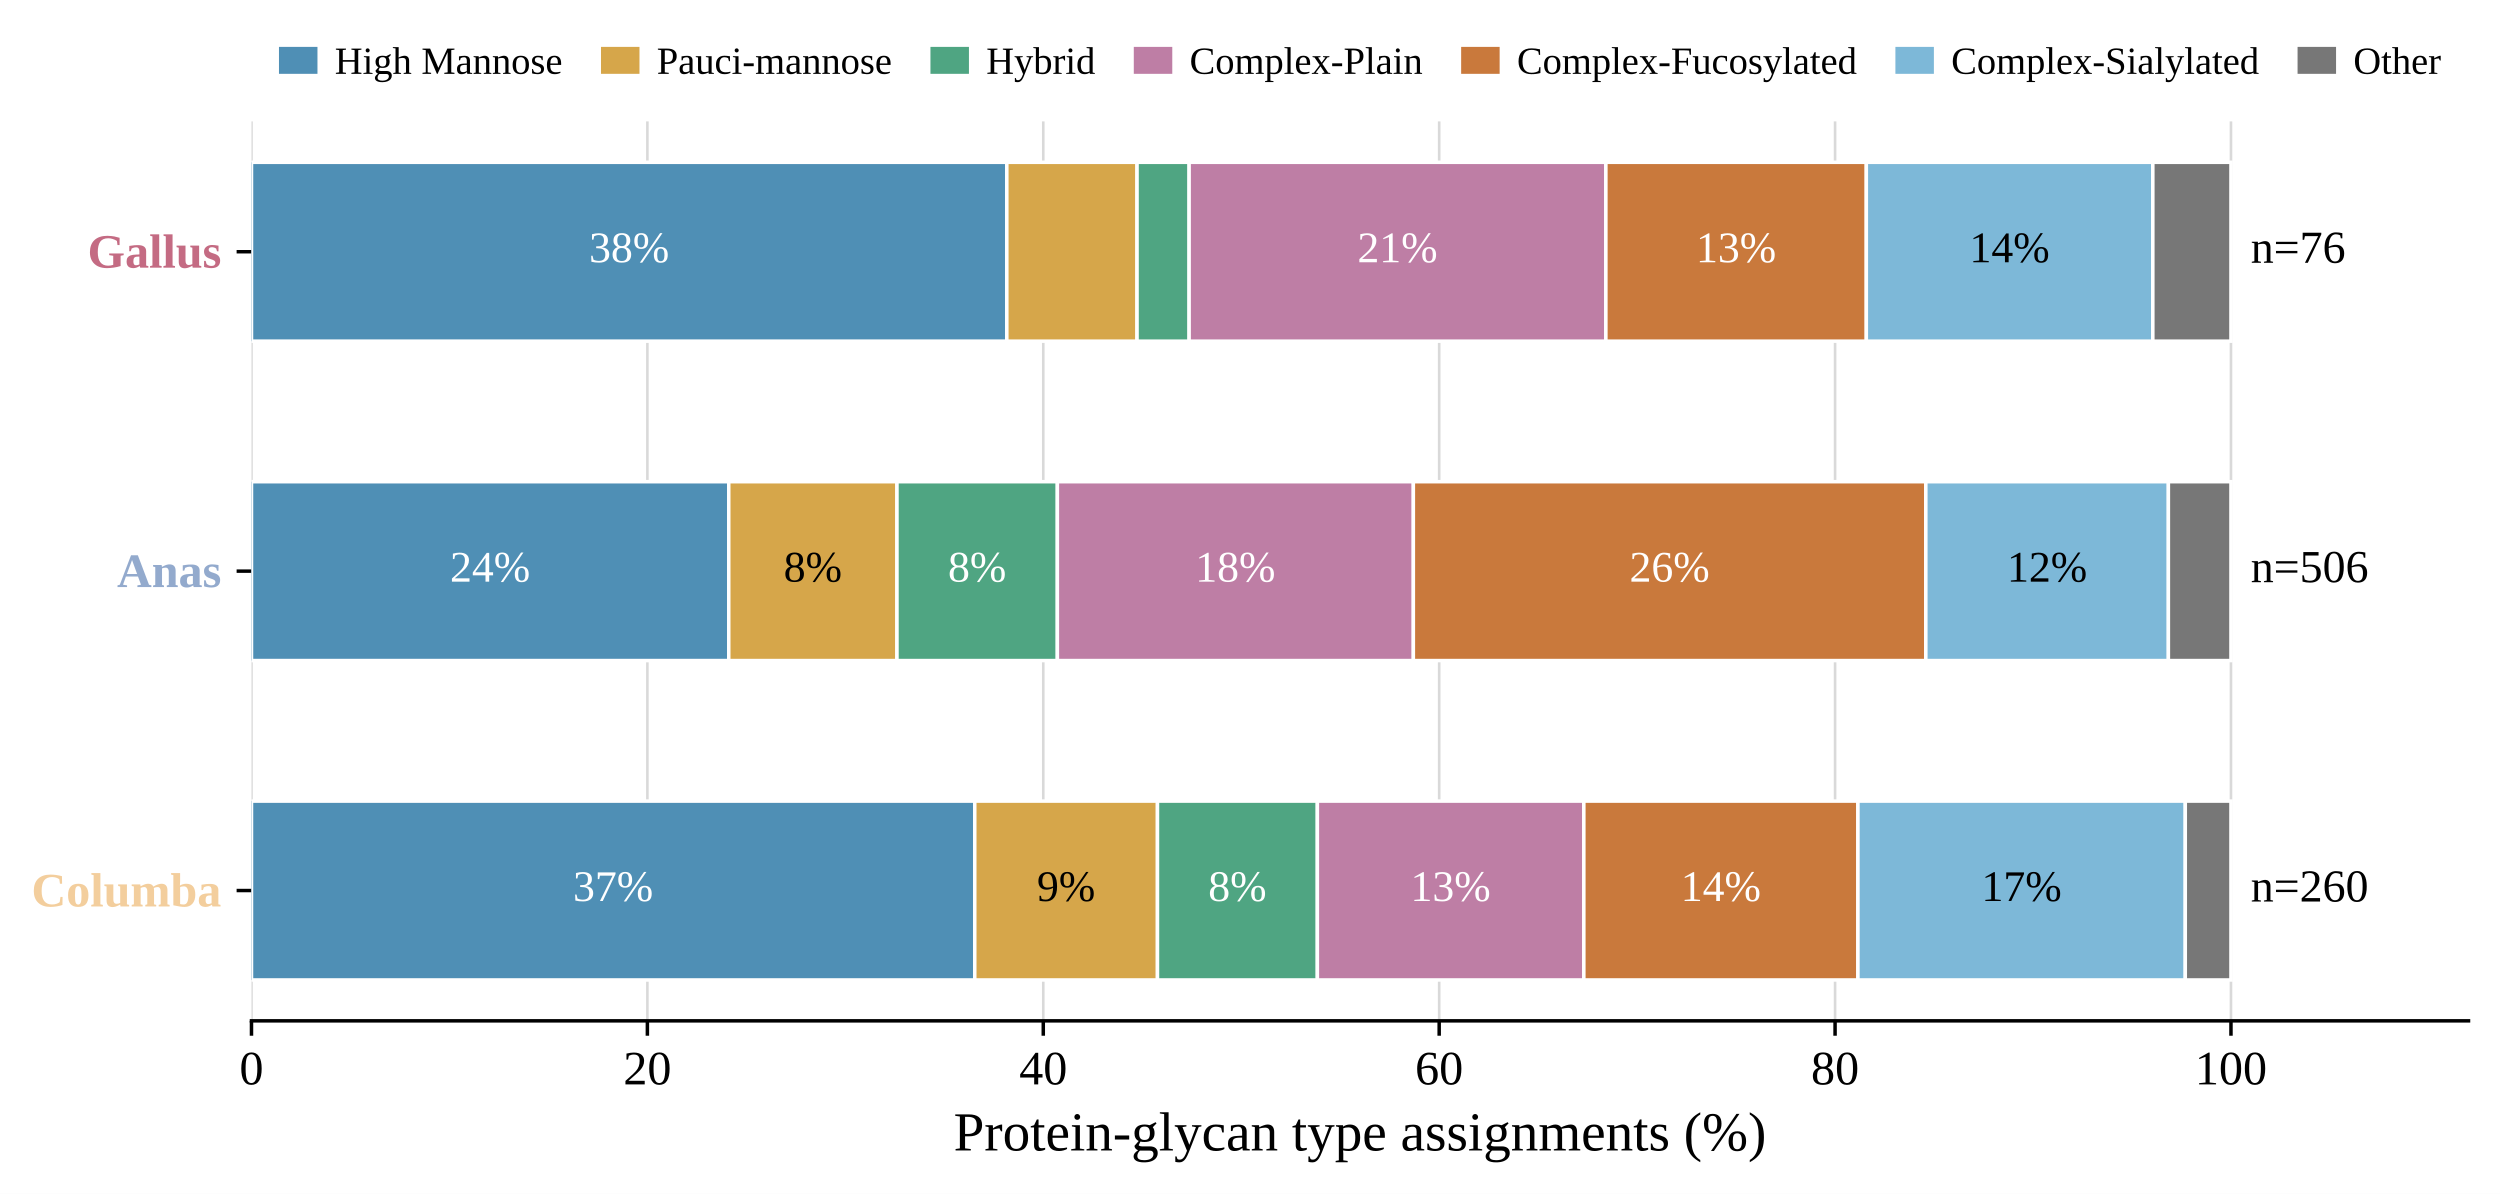
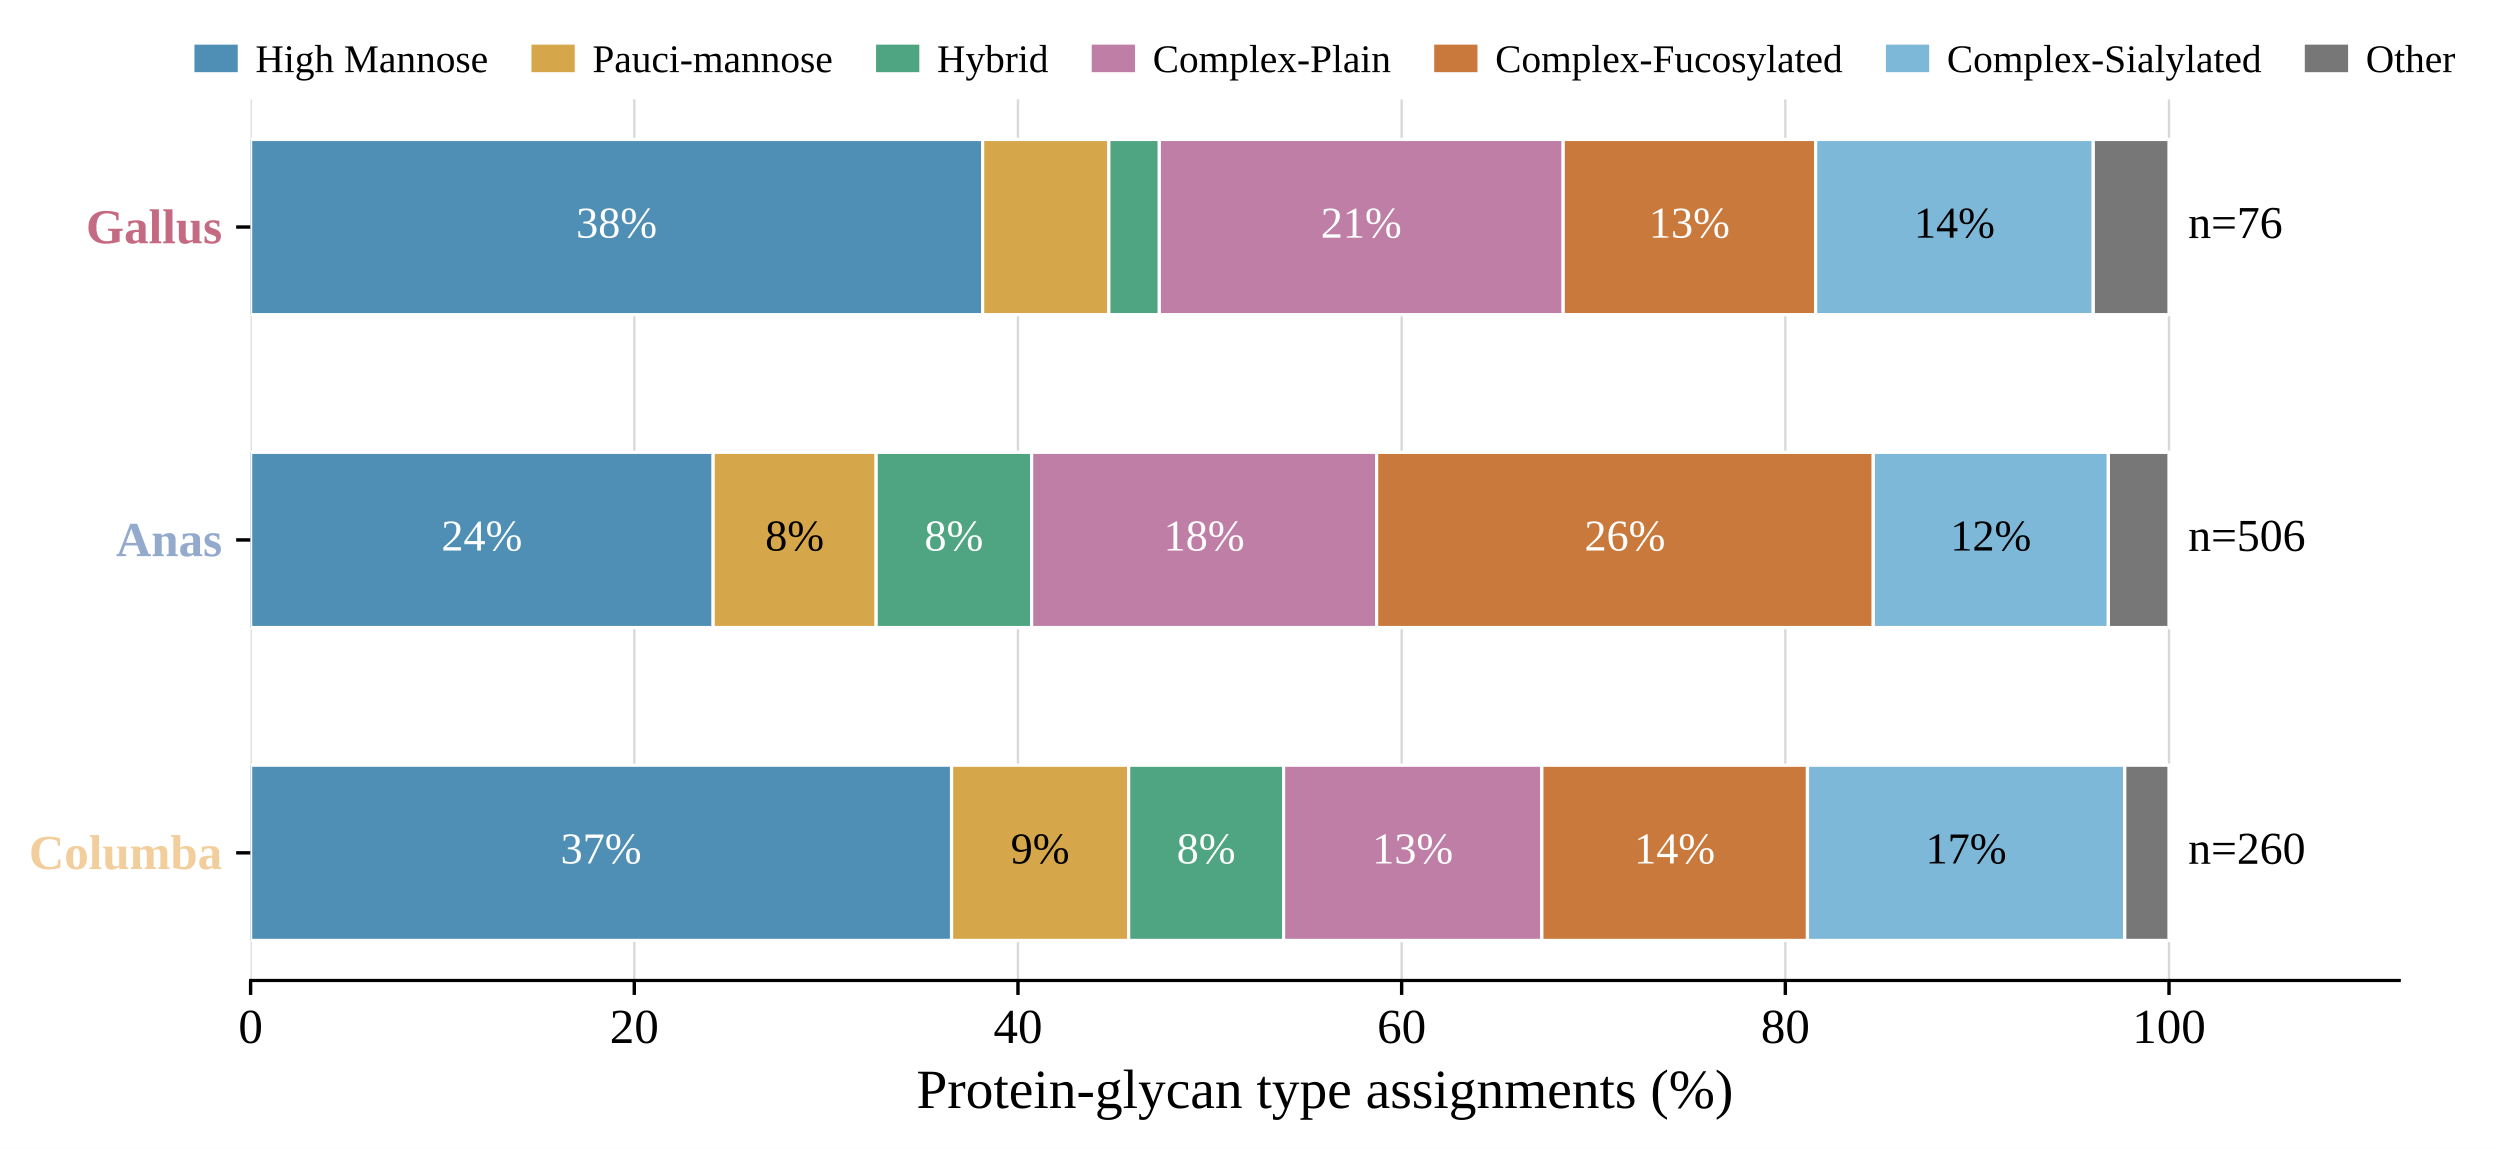
- <svg xmlns="http://www.w3.org/2000/svg" xmlns:xlink="http://www.w3.org/1999/xlink" width="571.577pt" height="272.954pt" viewBox="0 0 571.577 272.954" version="1.1">
+ <svg xmlns="http://www.w3.org/2000/svg" xmlns:xlink="http://www.w3.org/1999/xlink" width="622.786pt" height="286.193pt" viewBox="0 0 622.786 286.193" version="1.1">
  <defs>
    <style type="text/css">*{stroke-linejoin: round; stroke-linecap: butt}</style>
  </defs>
  <g id="figure_1">
    <g id="patch_1">
-       <path d="M 0 272.954  L 571.577 272.954  L 571.577 0  L 0 0  z " style="fill: #ffffff" />
+       <path d="M 0 286.193  L 622.786 286.193  L 622.786 0  L 0 0  z " style="fill: #ffffff" />
    </g>
    <g id="axes_1">
      <g id="patch_2">
-         <path d="M 57.497 233.395  L 564.377 233.395  L 564.377 27.763  L 57.497 27.763  z " style="fill: #ffffff" />
+         <path d="M 62.431 244.251  L 597.679 244.251  L 597.679 24.759  L 62.431 24.759  z " style="fill: #ffffff" />
      </g>
      <g id="matplotlib.axis_1">
        <g id="xtick_1">
          <g id="line2d_1">
-             <path d="M 57.497 233.395  L 57.497 27.763  " clip-path="url(#p4e017c2dfd)" style="fill: none; stroke: #d9d9d9; stroke-width: 0.6; stroke-linecap: square" />
+             <path d="M 62.431 244.251  L 62.431 24.759  " clip-path="url(#pe510001582)" style="fill: none; stroke: #d9d9d9; stroke-width: 0.6; stroke-linecap: square" />
          </g>
          <g id="line2d_2">
            <defs>
-               <path id="mccb98ee8da" d="M 0 0  L 0 3.4  " style="stroke: #000000; stroke-width: 0.8" />
+               <path id="m91bb17d093" d="M 0 0  L 0 3.6  " style="stroke: #000000; stroke-width: 0.85" />
            </defs>
            <g>
-               <use xlink:href="#mccb98ee8da" x="57.497" y="233.395" style="stroke: #000000; stroke-width: 0.8" />
+               <use xlink:href="#m91bb17d093" x="62.431" y="244.251" style="stroke: #000000; stroke-width: 0.85" />
            </g>
          </g>
          <g id="text_1">
-             <text style="font-size: 11px; font-family: 'Times New Roman'; text-anchor: middle" x="57.497" y="247.933" transform="rotate(-0 57.49672 247.9333)">0</text>
+             <text style="font-size: 12.2px; font-family: 'Times New Roman'; text-anchor: middle" x="62.431" y="259.823" transform="rotate(-0 62.43091 259.8227)">0</text>
          </g>
        </g>
        <g id="xtick_2">
          <g id="line2d_3">
-             <path d="M 148.011 233.395  L 148.011 27.763  " clip-path="url(#p4e017c2dfd)" style="fill: none; stroke: #d9d9d9; stroke-width: 0.6; stroke-linecap: square" />
+             <path d="M 158.011 244.251  L 158.011 24.759  " clip-path="url(#pe510001582)" style="fill: none; stroke: #d9d9d9; stroke-width: 0.6; stroke-linecap: square" />
          </g>
          <g id="line2d_4">
            <g>
-               <use xlink:href="#mccb98ee8da" x="148.011" y="233.395" style="stroke: #000000; stroke-width: 0.8" />
+               <use xlink:href="#m91bb17d093" x="158.011" y="244.251" style="stroke: #000000; stroke-width: 0.85" />
            </g>
          </g>
          <g id="text_2">
-             <text style="font-size: 11px; font-family: 'Times New Roman'; text-anchor: middle" x="148.011" y="247.933" transform="rotate(-0 148.011 247.9333)">20</text>
+             <text style="font-size: 12.2px; font-family: 'Times New Roman'; text-anchor: middle" x="158.011" y="259.823" transform="rotate(-0 158.0109 259.8227)">20</text>
          </g>
        </g>
        <g id="xtick_3">
          <g id="line2d_5">
-             <path d="M 238.525 233.395  L 238.525 27.763  " clip-path="url(#p4e017c2dfd)" style="fill: none; stroke: #d9d9d9; stroke-width: 0.6; stroke-linecap: square" />
+             <path d="M 253.591 244.251  L 253.591 24.759  " clip-path="url(#pe510001582)" style="fill: none; stroke: #d9d9d9; stroke-width: 0.6; stroke-linecap: square" />
          </g>
          <g id="line2d_6">
            <g>
-               <use xlink:href="#mccb98ee8da" x="238.525" y="233.395" style="stroke: #000000; stroke-width: 0.8" />
+               <use xlink:href="#m91bb17d093" x="253.591" y="244.251" style="stroke: #000000; stroke-width: 0.85" />
            </g>
          </g>
          <g id="text_3">
-             <text style="font-size: 11px; font-family: 'Times New Roman'; text-anchor: middle" x="238.525" y="247.933" transform="rotate(-0 238.5253 247.9333)">40</text>
+             <text style="font-size: 12.2px; font-family: 'Times New Roman'; text-anchor: middle" x="253.591" y="259.823" transform="rotate(-0 253.5909 259.8227)">40</text>
          </g>
        </g>
        <g id="xtick_4">
          <g id="line2d_7">
-             <path d="M 329.04 233.395  L 329.04 27.763  " clip-path="url(#p4e017c2dfd)" style="fill: none; stroke: #d9d9d9; stroke-width: 0.6; stroke-linecap: square" />
+             <path d="M 349.171 244.251  L 349.171 24.759  " clip-path="url(#pe510001582)" style="fill: none; stroke: #d9d9d9; stroke-width: 0.6; stroke-linecap: square" />
          </g>
          <g id="line2d_8">
            <g>
-               <use xlink:href="#mccb98ee8da" x="329.04" y="233.395" style="stroke: #000000; stroke-width: 0.8" />
+               <use xlink:href="#m91bb17d093" x="349.171" y="244.251" style="stroke: #000000; stroke-width: 0.85" />
            </g>
          </g>
          <g id="text_4">
-             <text style="font-size: 11px; font-family: 'Times New Roman'; text-anchor: middle" x="329.04" y="247.933" transform="rotate(-0 329.0396 247.9333)">60</text>
+             <text style="font-size: 12.2px; font-family: 'Times New Roman'; text-anchor: middle" x="349.171" y="259.823" transform="rotate(-0 349.1709 259.8227)">60</text>
          </g>
        </g>
        <g id="xtick_5">
          <g id="line2d_9">
-             <path d="M 419.554 233.395  L 419.554 27.763  " clip-path="url(#p4e017c2dfd)" style="fill: none; stroke: #d9d9d9; stroke-width: 0.6; stroke-linecap: square" />
+             <path d="M 444.751 244.251  L 444.751 24.759  " clip-path="url(#pe510001582)" style="fill: none; stroke: #d9d9d9; stroke-width: 0.6; stroke-linecap: square" />
          </g>
          <g id="line2d_10">
            <g>
-               <use xlink:href="#mccb98ee8da" x="419.554" y="233.395" style="stroke: #000000; stroke-width: 0.8" />
+               <use xlink:href="#m91bb17d093" x="444.751" y="244.251" style="stroke: #000000; stroke-width: 0.85" />
            </g>
          </g>
          <g id="text_5">
-             <text style="font-size: 11px; font-family: 'Times New Roman'; text-anchor: middle" x="419.554" y="247.933" transform="rotate(-0 419.5539 247.9333)">80</text>
+             <text style="font-size: 12.2px; font-family: 'Times New Roman'; text-anchor: middle" x="444.751" y="259.823" transform="rotate(-0 444.7509 259.8227)">80</text>
          </g>
        </g>
        <g id="xtick_6">
          <g id="line2d_11">
-             <path d="M 510.068 233.395  L 510.068 27.763  " clip-path="url(#p4e017c2dfd)" style="fill: none; stroke: #d9d9d9; stroke-width: 0.6; stroke-linecap: square" />
+             <path d="M 540.331 244.251  L 540.331 24.759  " clip-path="url(#pe510001582)" style="fill: none; stroke: #d9d9d9; stroke-width: 0.6; stroke-linecap: square" />
          </g>
          <g id="line2d_12">
            <g>
-               <use xlink:href="#mccb98ee8da" x="510.068" y="233.395" style="stroke: #000000; stroke-width: 0.8" />
+               <use xlink:href="#m91bb17d093" x="540.331" y="244.251" style="stroke: #000000; stroke-width: 0.85" />
            </g>
          </g>
          <g id="text_6">
-             <text style="font-size: 11px; font-family: 'Times New Roman'; text-anchor: middle" x="510.068" y="247.933" transform="rotate(-0 510.0681 247.9333)">100</text>
+             <text style="font-size: 12.2px; font-family: 'Times New Roman'; text-anchor: middle" x="540.331" y="259.823" transform="rotate(-0 540.3309 259.8227)">100</text>
          </g>
        </g>
        <g id="text_7">
-           <text style="font-size: 12.6px; font-family: 'Times New Roman'; text-anchor: middle" x="310.937" y="263.035" transform="rotate(-0 310.9367 263.0354)">Protein-glycan type assignments (%)</text>
+           <text style="font-size: 13.8px; font-family: 'Times New Roman'; text-anchor: middle" x="330.055" y="276.015" transform="rotate(-0 330.0549 276.0148)">Protein-glycan type assignments (%)</text>
        </g>
      </g>
      <g id="matplotlib.axis_2">
        <g id="ytick_1">
          <g id="line2d_13">
            <defs>
-               <path id="m7f8b32338f" d="M 0 0  L -3.4 0  " style="stroke: #000000; stroke-width: 0.8" />
+               <path id="m5983a911a3" d="M 0 0  L -3.6 0  " style="stroke: #000000; stroke-width: 0.85" />
            </defs>
            <g>
-               <use xlink:href="#m7f8b32338f" x="57.497" y="57.556" style="stroke: #000000; stroke-width: 0.8" />
+               <use xlink:href="#m5983a911a3" x="62.431" y="56.561" style="stroke: #000000; stroke-width: 0.85" />
            </g>
          </g>
          <g id="text_8">
-             <text style="font-weight: 700; font-size: 11px; font-family: 'Times New Roman'; text-anchor: end; fill: #c46b83" x="50.597" y="61.199" transform="rotate(-0 50.59672 61.1985)">Gallus</text>
+             <text style="font-weight: 700; font-size: 12.2px; font-family: 'Times New Roman'; text-anchor: end; fill: #c46b83" x="55.331" y="60.6" transform="rotate(-0 55.33091 60.6001)">Gallus</text>
          </g>
        </g>
        <g id="ytick_2">
          <g id="line2d_14">
            <g>
-               <use xlink:href="#m7f8b32338f" x="57.497" y="130.579" style="stroke: #000000; stroke-width: 0.8" />
+               <use xlink:href="#m5983a911a3" x="62.431" y="134.505" style="stroke: #000000; stroke-width: 0.85" />
            </g>
          </g>
          <g id="text_9">
-             <text style="font-weight: 700; font-size: 11px; font-family: 'Times New Roman'; text-anchor: end; fill: #93aacd" x="50.597" y="134.221" transform="rotate(-0 50.59672 134.2212)">Anas</text>
+             <text style="font-weight: 700; font-size: 12.2px; font-family: 'Times New Roman'; text-anchor: end; fill: #93aacd" x="55.331" y="138.545" transform="rotate(-0 55.33091 138.5447)">Anas</text>
          </g>
        </g>
        <g id="ytick_3">
          <g id="line2d_15">
            <g>
-               <use xlink:href="#m7f8b32338f" x="57.497" y="203.602" style="stroke: #000000; stroke-width: 0.8" />
+               <use xlink:href="#m5983a911a3" x="62.431" y="212.45" style="stroke: #000000; stroke-width: 0.85" />
            </g>
          </g>
          <g id="text_10">
-             <text style="font-weight: 700; font-size: 11px; font-family: 'Times New Roman'; text-anchor: end; fill: #f3ce9d" x="50.597" y="207.244" transform="rotate(-0 50.59672 207.244)">Columba</text>
+             <text style="font-weight: 700; font-size: 12.2px; font-family: 'Times New Roman'; text-anchor: end; fill: #f3ce9d" x="55.331" y="216.489" transform="rotate(-0 55.33091 216.4893)">Columba</text>
          </g>
        </g>
      </g>
      <g id="patch_3">
-         <path d="M 57.497 37.11  L 230.188 37.11  L 230.188 78.003  L 57.497 78.003  z " clip-path="url(#p4e017c2dfd)" style="fill: #4f8fb5; stroke: #ffffff; stroke-width: 0.8; stroke-linejoin: miter" />
+         <path d="M 62.431 34.736  L 244.787 34.736  L 244.787 78.385  L 62.431 78.385  z " clip-path="url(#pe510001582)" style="fill: #4f8fb5; stroke: #ffffff; stroke-width: 0.8; stroke-linejoin: miter" />
      </g>
      <g id="patch_4">
-         <path d="M 57.497 110.133  L 166.615 110.133  L 166.615 151.026  L 57.497 151.026  z " clip-path="url(#p4e017c2dfd)" style="fill: #4f8fb5; stroke: #ffffff; stroke-width: 0.8; stroke-linejoin: miter" />
+         <path d="M 62.431 112.681  L 177.656 112.681  L 177.656 156.33  L 62.431 156.33  z " clip-path="url(#pe510001582)" style="fill: #4f8fb5; stroke: #ffffff; stroke-width: 0.8; stroke-linejoin: miter" />
      </g>
      <g id="patch_5">
-         <path d="M 57.497 183.156  L 222.859 183.156  L 222.859 224.048  L 57.497 224.048  z " clip-path="url(#p4e017c2dfd)" style="fill: #4f8fb5; stroke: #ffffff; stroke-width: 0.8; stroke-linejoin: miter" />
+         <path d="M 62.431 190.625  L 237.048 190.625  L 237.048 234.274  L 62.431 234.274  z " clip-path="url(#pe510001582)" style="fill: #4f8fb5; stroke: #ffffff; stroke-width: 0.8; stroke-linejoin: miter" />
      </g>
      <g id="patch_6">
-         <path d="M 230.188 37.11  L 259.963 37.11  L 259.963 78.003  L 230.188 78.003  z " clip-path="url(#p4e017c2dfd)" style="fill: #d6a64a; stroke: #ffffff; stroke-width: 0.8; stroke-linejoin: miter" />
+         <path d="M 244.787 34.736  L 276.228 34.736  L 276.228 78.385  L 244.787 78.385  z " clip-path="url(#pe510001582)" style="fill: #d6a64a; stroke: #ffffff; stroke-width: 0.8; stroke-linejoin: miter" />
      </g>
      <g id="patch_7">
-         <path d="M 166.615 110.133  L 205.074 110.133  L 205.074 151.026  L 166.615 151.026  z " clip-path="url(#p4e017c2dfd)" style="fill: #d6a64a; stroke: #ffffff; stroke-width: 0.8; stroke-linejoin: miter" />
+         <path d="M 177.656 112.681  L 218.268 112.681  L 218.268 156.33  L 177.656 156.33  z " clip-path="url(#pe510001582)" style="fill: #d6a64a; stroke: #ffffff; stroke-width: 0.8; stroke-linejoin: miter" />
      </g>
      <g id="patch_8">
-         <path d="M 222.859 183.156  L 264.635 183.156  L 264.635 224.048  L 222.859 224.048  z " clip-path="url(#p4e017c2dfd)" style="fill: #d6a64a; stroke: #ffffff; stroke-width: 0.8; stroke-linejoin: miter" />
+         <path d="M 237.048 190.625  L 281.162 190.625  L 281.162 234.274  L 237.048 234.274  z " clip-path="url(#pe510001582)" style="fill: #d6a64a; stroke: #ffffff; stroke-width: 0.8; stroke-linejoin: miter" />
      </g>
      <g id="patch_9">
-         <path d="M 259.963 37.11  L 271.873 37.11  L 271.873 78.003  L 259.963 78.003  z " clip-path="url(#p4e017c2dfd)" style="fill: #4fa582; stroke: #ffffff; stroke-width: 0.8; stroke-linejoin: miter" />
+         <path d="M 276.228 34.736  L 288.805 34.736  L 288.805 78.385  L 276.228 78.385  z " clip-path="url(#pe510001582)" style="fill: #4fa582; stroke: #ffffff; stroke-width: 0.8; stroke-linejoin: miter" />
      </g>
      <g id="patch_10">
-         <path d="M 205.074 110.133  L 241.745 110.133  L 241.745 151.026  L 205.074 151.026  z " clip-path="url(#p4e017c2dfd)" style="fill: #4fa582; stroke: #ffffff; stroke-width: 0.8; stroke-linejoin: miter" />
+         <path d="M 218.268 112.681  L 256.991 112.681  L 256.991 156.33  L 218.268 156.33  z " clip-path="url(#pe510001582)" style="fill: #4fa582; stroke: #ffffff; stroke-width: 0.8; stroke-linejoin: miter" />
      </g>
      <g id="patch_11">
-         <path d="M 264.635 183.156  L 301.189 183.156  L 301.189 224.048  L 264.635 224.048  z " clip-path="url(#p4e017c2dfd)" style="fill: #4fa582; stroke: #ffffff; stroke-width: 0.8; stroke-linejoin: miter" />
+         <path d="M 281.162 190.625  L 319.762 190.625  L 319.762 234.274  L 281.162 234.274  z " clip-path="url(#pe510001582)" style="fill: #4fa582; stroke: #ffffff; stroke-width: 0.8; stroke-linejoin: miter" />
      </g>
      <g id="patch_12">
-         <path d="M 271.873 37.11  L 367.151 37.11  L 367.151 78.003  L 271.873 78.003  z " clip-path="url(#p4e017c2dfd)" style="fill: #be7ea5; stroke: #ffffff; stroke-width: 0.8; stroke-linejoin: miter" />
+         <path d="M 288.805 34.736  L 389.415 34.736  L 389.415 78.385  L 288.805 78.385  z " clip-path="url(#pe510001582)" style="fill: #be7ea5; stroke: #ffffff; stroke-width: 0.8; stroke-linejoin: miter" />
      </g>
      <g id="patch_13">
-         <path d="M 241.745 110.133  L 323.136 110.133  L 323.136 151.026  L 241.745 151.026  z " clip-path="url(#p4e017c2dfd)" style="fill: #be7ea5; stroke: #ffffff; stroke-width: 0.8; stroke-linejoin: miter" />
+         <path d="M 256.991 112.681  L 342.937 112.681  L 342.937 156.33  L 256.991 156.33  z " clip-path="url(#pe510001582)" style="fill: #be7ea5; stroke: #ffffff; stroke-width: 0.8; stroke-linejoin: miter" />
      </g>
      <g id="patch_14">
-         <path d="M 301.189 183.156  L 362.112 183.156  L 362.112 224.048  L 301.189 224.048  z " clip-path="url(#p4e017c2dfd)" style="fill: #be7ea5; stroke: #ffffff; stroke-width: 0.8; stroke-linejoin: miter" />
+         <path d="M 319.762 190.625  L 384.094 190.625  L 384.094 234.274  L 319.762 234.274  z " clip-path="url(#pe510001582)" style="fill: #be7ea5; stroke: #ffffff; stroke-width: 0.8; stroke-linejoin: miter" />
      </g>
      <g id="patch_15">
-         <path d="M 367.151 37.11  L 426.7 37.11  L 426.7 78.003  L 367.151 78.003  z " clip-path="url(#p4e017c2dfd)" style="fill: #c9793c; stroke: #ffffff; stroke-width: 0.8; stroke-linejoin: miter" />
+         <path d="M 389.415 34.736  L 452.297 34.736  L 452.297 78.385  L 389.415 78.385  z " clip-path="url(#pe510001582)" style="fill: #c9793c; stroke: #ffffff; stroke-width: 0.8; stroke-linejoin: miter" />
      </g>
      <g id="patch_16">
-         <path d="M 323.136 110.133  L 440.304 110.133  L 440.304 151.026  L 323.136 151.026  z " clip-path="url(#p4e017c2dfd)" style="fill: #c9793c; stroke: #ffffff; stroke-width: 0.8; stroke-linejoin: miter" />
+         <path d="M 342.937 112.681  L 466.663 112.681  L 466.663 156.33  L 342.937 156.33  z " clip-path="url(#pe510001582)" style="fill: #c9793c; stroke: #ffffff; stroke-width: 0.8; stroke-linejoin: miter" />
      </g>
      <g id="patch_17">
-         <path d="M 362.112 183.156  L 424.776 183.156  L 424.776 224.048  L 362.112 224.048  z " clip-path="url(#p4e017c2dfd)" style="fill: #c9793c; stroke: #ffffff; stroke-width: 0.8; stroke-linejoin: miter" />
+         <path d="M 384.094 190.625  L 450.265 190.625  L 450.265 234.274  L 384.094 234.274  z " clip-path="url(#pe510001582)" style="fill: #c9793c; stroke: #ffffff; stroke-width: 0.8; stroke-linejoin: miter" />
      </g>
      <g id="patch_18">
-         <path d="M 426.7 37.11  L 492.203 37.11  L 492.203 78.003  L 426.7 78.003  z " clip-path="url(#p4e017c2dfd)" style="fill: #7db8d8; stroke: #ffffff; stroke-width: 0.8; stroke-linejoin: miter" />
+         <path d="M 452.297 34.736  L 521.466 34.736  L 521.466 78.385  L 452.297 78.385  z " clip-path="url(#pe510001582)" style="fill: #7db8d8; stroke: #ffffff; stroke-width: 0.8; stroke-linejoin: miter" />
      </g>
      <g id="patch_19">
-         <path d="M 440.304 110.133  L 495.758 110.133  L 495.758 151.026  L 440.304 151.026  z " clip-path="url(#p4e017c2dfd)" style="fill: #7db8d8; stroke: #ffffff; stroke-width: 0.8; stroke-linejoin: miter" />
+         <path d="M 466.663 112.681  L 525.219 112.681  L 525.219 156.33  L 466.663 156.33  z " clip-path="url(#pe510001582)" style="fill: #7db8d8; stroke: #ffffff; stroke-width: 0.8; stroke-linejoin: miter" />
      </g>
      <g id="patch_20">
-         <path d="M 424.776 183.156  L 499.624 183.156  L 499.624 224.048  L 424.776 224.048  z " clip-path="url(#p4e017c2dfd)" style="fill: #7db8d8; stroke: #ffffff; stroke-width: 0.8; stroke-linejoin: miter" />
+         <path d="M 450.265 190.625  L 529.302 190.625  L 529.302 234.274  L 450.265 234.274  z " clip-path="url(#pe510001582)" style="fill: #7db8d8; stroke: #ffffff; stroke-width: 0.8; stroke-linejoin: miter" />
      </g>
      <g id="patch_21">
-         <path d="M 492.203 37.11  L 510.068 37.11  L 510.068 78.003  L 492.203 78.003  z " clip-path="url(#p4e017c2dfd)" style="fill: #777777; stroke: #ffffff; stroke-width: 0.8; stroke-linejoin: miter" />
+         <path d="M 521.466 34.736  L 540.331 34.736  L 540.331 78.385  L 521.466 78.385  z " clip-path="url(#pe510001582)" style="fill: #777777; stroke: #ffffff; stroke-width: 0.8; stroke-linejoin: miter" />
      </g>
      <g id="patch_22">
-         <path d="M 495.758 110.133  L 510.068 110.133  L 510.068 151.026  L 495.758 151.026  z " clip-path="url(#p4e017c2dfd)" style="fill: #777777; stroke: #ffffff; stroke-width: 0.8; stroke-linejoin: miter" />
+         <path d="M 525.219 112.681  L 540.331 112.681  L 540.331 156.33  L 525.219 156.33  z " clip-path="url(#pe510001582)" style="fill: #777777; stroke: #ffffff; stroke-width: 0.8; stroke-linejoin: miter" />
      </g>
      <g id="patch_23">
-         <path d="M 499.624 183.156  L 510.068 183.156  L 510.068 224.048  L 499.624 224.048  z " clip-path="url(#p4e017c2dfd)" style="fill: #777777; stroke: #ffffff; stroke-width: 0.8; stroke-linejoin: miter" />
+         <path d="M 529.302 190.625  L 540.331 190.625  L 540.331 234.274  L 529.302 234.274  z " clip-path="url(#pe510001582)" style="fill: #777777; stroke: #ffffff; stroke-width: 0.8; stroke-linejoin: miter" />
      </g>
      <g id="patch_24">
-         <path d="M 57.497 233.395  L 564.377 233.395  " style="fill: none; stroke: #000000; stroke-width: 0.8; stroke-linejoin: miter; stroke-linecap: square" />
+         <path d="M 62.431 244.251  L 597.679 244.251  " style="fill: none; stroke: #000000; stroke-width: 0.8; stroke-linejoin: miter; stroke-linecap: square" />
      </g>
      <g id="text_11">
-         <text style="font-size: 10px; font-family: 'Times New Roman'; text-anchor: middle; fill: #ffffff" x="143.843" y="59.959" transform="rotate(-0 143.8426 59.95882)">38%</text>
+         <text style="font-size: 11px; font-family: 'Times New Roman'; text-anchor: middle; fill: #ffffff" x="153.609" y="59.203" transform="rotate(-0 153.6092 59.20334)">38%</text>
      </g>
      <g id="text_12">
-         <text style="font-size: 10px; font-family: 'Times New Roman'; text-anchor: middle; fill: #ffffff" x="112.056" y="132.982" transform="rotate(-0 112.0557 132.9815)">24%</text>
+         <text style="font-size: 11px; font-family: 'Times New Roman'; text-anchor: middle; fill: #ffffff" x="120.043" y="137.148" transform="rotate(-0 120.0434 137.1479)">24%</text>
      </g>
      <g id="text_13">
-         <text style="font-size: 10px; font-family: 'Times New Roman'; text-anchor: middle; fill: #ffffff" x="140.178" y="206.004" transform="rotate(-0 140.178 206.0043)">37%</text>
+         <text style="font-size: 11px; font-family: 'Times New Roman'; text-anchor: middle; fill: #ffffff" x="149.74" y="215.093" transform="rotate(-0 149.7396 215.0925)">37%</text>
      </g>
      <g id="text_14">
-         <text style="font-size: 10px; font-family: 'Times New Roman'; text-anchor: middle" x="185.845" y="132.982" transform="rotate(-0 185.8445 132.9815)">8%</text>
+         <text style="font-size: 11px; font-family: 'Times New Roman'; text-anchor: middle" x="197.962" y="137.148" transform="rotate(-0 197.9618 137.1479)">8%</text>
      </g>
      <g id="text_15">
-         <text style="font-size: 10px; font-family: 'Times New Roman'; text-anchor: middle" x="243.747" y="206.004" transform="rotate(-0 243.7473 206.0043)">9%</text>
+         <text style="font-size: 11px; font-family: 'Times New Roman'; text-anchor: middle" x="259.105" y="215.093" transform="rotate(-0 259.1051 215.0925)">9%</text>
      </g>
      <g id="text_16">
-         <text style="font-size: 10px; font-family: 'Times New Roman'; text-anchor: middle; fill: #ffffff" x="223.41" y="132.982" transform="rotate(-0 223.4098 132.9815)">8%</text>
+         <text style="font-size: 11px; font-family: 'Times New Roman'; text-anchor: middle; fill: #ffffff" x="237.629" y="137.148" transform="rotate(-0 237.6294 137.1479)">8%</text>
      </g>
      <g id="text_17">
-         <text style="font-size: 10px; font-family: 'Times New Roman'; text-anchor: middle; fill: #ffffff" x="282.912" y="206.004" transform="rotate(-0 282.9121 206.0043)">8%</text>
+         <text style="font-size: 11px; font-family: 'Times New Roman'; text-anchor: middle; fill: #ffffff" x="300.462" y="215.093" transform="rotate(-0 300.4619 215.0925)">8%</text>
      </g>
      <g id="text_18">
-         <text style="font-size: 10px; font-family: 'Times New Roman'; text-anchor: middle; fill: #ffffff" x="319.512" y="59.959" transform="rotate(-0 319.5118 59.95882)">21%</text>
+         <text style="font-size: 11px; font-family: 'Times New Roman'; text-anchor: middle; fill: #ffffff" x="339.11" y="59.203" transform="rotate(-0 339.1099 59.20334)">21%</text>
      </g>
      <g id="text_19">
-         <text style="font-size: 10px; font-family: 'Times New Roman'; text-anchor: middle; fill: #ffffff" x="282.441" y="132.982" transform="rotate(-0 282.4408 132.9815)">18%</text>
+         <text style="font-size: 11px; font-family: 'Times New Roman'; text-anchor: middle; fill: #ffffff" x="299.964" y="137.148" transform="rotate(-0 299.9642 137.1479)">18%</text>
      </g>
      <g id="text_20">
-         <text style="font-size: 10px; font-family: 'Times New Roman'; text-anchor: middle; fill: #ffffff" x="331.651" y="206.004" transform="rotate(-0 331.6506 206.0043)">13%</text>
+         <text style="font-size: 11px; font-family: 'Times New Roman'; text-anchor: middle; fill: #ffffff" x="351.928" y="215.093" transform="rotate(-0 351.928 215.0925)">13%</text>
      </g>
      <g id="text_21">
-         <text style="font-size: 10px; font-family: 'Times New Roman'; text-anchor: middle; fill: #ffffff" x="396.925" y="59.959" transform="rotate(-0 396.9253 59.95882)">13%</text>
+         <text style="font-size: 11px; font-family: 'Times New Roman'; text-anchor: middle; fill: #ffffff" x="420.856" y="59.203" transform="rotate(-0 420.8559 59.20334)">13%</text>
      </g>
      <g id="text_22">
-         <text style="font-size: 10px; font-family: 'Times New Roman'; text-anchor: middle; fill: #ffffff" x="381.72" y="132.982" transform="rotate(-0 381.7203 132.9815)">26%</text>
+         <text style="font-size: 11px; font-family: 'Times New Roman'; text-anchor: middle; fill: #ffffff" x="404.8" y="137.148" transform="rotate(-0 404.8 137.1479)">26%</text>
      </g>
      <g id="text_23">
-         <text style="font-size: 10px; font-family: 'Times New Roman'; text-anchor: middle; fill: #ffffff" x="393.444" y="206.004" transform="rotate(-0 393.444 206.0043)">14%</text>
+         <text style="font-size: 11px; font-family: 'Times New Roman'; text-anchor: middle; fill: #ffffff" x="417.18" y="215.093" transform="rotate(-0 417.1798 215.0925)">14%</text>
      </g>
      <g id="text_24">
-         <text style="font-size: 10px; font-family: 'Times New Roman'; text-anchor: middle" x="459.452" y="59.959" transform="rotate(-0 459.4516 59.95882)">14%</text>
+         <text style="font-size: 11px; font-family: 'Times New Roman'; text-anchor: middle" x="486.882" y="59.203" transform="rotate(-0 486.8816 59.20334)">14%</text>
      </g>
      <g id="text_25">
-         <text style="font-size: 10px; font-family: 'Times New Roman'; text-anchor: middle" x="468.031" y="132.982" transform="rotate(-0 468.0309 132.9815)">12%</text>
+         <text style="font-size: 11px; font-family: 'Times New Roman'; text-anchor: middle" x="495.941" y="137.148" transform="rotate(-0 495.941 137.1479)">12%</text>
      </g>
      <g id="text_26">
-         <text style="font-size: 10px; font-family: 'Times New Roman'; text-anchor: middle" x="462.2" y="206.004" transform="rotate(-0 462.2 206.0043)">17%</text>
+         <text style="font-size: 11px; font-family: 'Times New Roman'; text-anchor: middle" x="489.784" y="215.093" transform="rotate(-0 489.7838 215.0925)">17%</text>
      </g>
      <g id="text_27">
-         <text style="font-size: 10.5px; font-family: 'Times New Roman'; text-anchor: start" x="514.594" y="60.079" transform="rotate(-0 514.5939 60.07893)">n=76</text>
+         <text style="font-size: 11.4px; font-family: 'Times New Roman'; text-anchor: start" x="545.11" y="59.299" transform="rotate(-0 545.1099 59.29943)">n=76</text>
      </g>
      <g id="text_28">
-         <text style="font-size: 10.5px; font-family: 'Times New Roman'; text-anchor: start" x="514.594" y="133.102" transform="rotate(-0 514.5939 133.1017)">n=506</text>
+         <text style="font-size: 11.4px; font-family: 'Times New Roman'; text-anchor: start" x="545.11" y="137.244" transform="rotate(-0 545.1099 137.244)">n=506</text>
      </g>
      <g id="text_29">
-         <text style="font-size: 10.5px; font-family: 'Times New Roman'; text-anchor: start" x="514.594" y="206.124" transform="rotate(-0 514.5939 206.1244)">n=260</text>
+         <text style="font-size: 11.4px; font-family: 'Times New Roman'; text-anchor: start" x="545.11" y="215.189" transform="rotate(-0 545.1099 215.1886)">n=260</text>
      </g>
      <g id="legend_1">
        <g id="patch_25">
-           <path d="M 63.782 16.88  L 72.582 16.88  L 72.582 10.72  L 63.782 10.72  z " style="fill: #4f8fb5" />
+           <path d="M 48.444 17.98  L 59.224 17.98  L 59.224 11.12  L 48.444 11.12  z " style="fill: #4f8fb5" />
        </g>
        <g id="text_30">
-           <text style="font-size: 8.8px; font-family: 'Times New Roman'; text-anchor: start" x="76.542" y="16.88" transform="rotate(-0 76.54184 16.88)">High Mannose</text>
+           <text style="font-size: 9.8px; font-family: 'Times New Roman'; text-anchor: start" x="63.634" y="17.98" transform="rotate(-0 63.63425 17.98)">High Mannose</text>
        </g>
        <g id="patch_26">
-           <path d="M 137.405 16.88  L 146.205 16.88  L 146.205 10.72  L 137.405 10.72  z " style="fill: #d6a64a" />
+           <path d="M 132.393 17.98  L 143.173 17.98  L 143.173 11.12  L 132.393 11.12  z " style="fill: #d6a64a" />
        </g>
        <g id="text_31">
-           <text style="font-size: 8.8px; font-family: 'Times New Roman'; text-anchor: start" x="150.165" y="16.88" transform="rotate(-0 150.1648 16.88)">Pauci-mannose</text>
+           <text style="font-size: 9.8px; font-family: 'Times New Roman'; text-anchor: start" x="147.583" y="17.98" transform="rotate(-0 147.5835 17.98)">Pauci-mannose</text>
        </g>
        <g id="patch_27">
-           <path d="M 212.729 16.88  L 221.529 16.88  L 221.529 10.72  L 212.729 10.72  z " style="fill: #4fa582" />
+           <path d="M 218.237 17.98  L 229.017 17.98  L 229.017 11.12  L 218.237 11.12  z " style="fill: #4fa582" />
        </g>
        <g id="text_32">
-           <text style="font-size: 8.8px; font-family: 'Times New Roman'; text-anchor: start" x="225.489" y="16.88" transform="rotate(-0 225.4887 16.88)">Hybrid</text>
+           <text style="font-size: 9.8px; font-family: 'Times New Roman'; text-anchor: start" x="233.427" y="17.98" transform="rotate(-0 233.4269 17.98)">Hybrid</text>
        </g>
        <g id="patch_28">
-           <path d="M 259.219 16.88  L 268.019 16.88  L 268.019 10.72  L 259.219 10.72  z " style="fill: #be7ea5" />
+           <path d="M 271.97 17.98  L 282.75 17.98  L 282.75 11.12  L 271.97 11.12  z " style="fill: #be7ea5" />
        </g>
        <g id="text_33">
-           <text style="font-size: 8.8px; font-family: 'Times New Roman'; text-anchor: start" x="271.979" y="16.88" transform="rotate(-0 271.9788 16.88)">Complex-Plain</text>
+           <text style="font-size: 9.8px; font-family: 'Times New Roman'; text-anchor: start" x="287.16" y="17.98" transform="rotate(-0 287.16 17.98)">Complex-Plain</text>
        </g>
        <g id="patch_29">
-           <path d="M 334.064 16.88  L 342.864 16.88  L 342.864 10.72  L 334.064 10.72  z " style="fill: #c9793c" />
+           <path d="M 357.281 17.98  L 368.061 17.98  L 368.061 11.12  L 357.281 11.12  z " style="fill: #c9793c" />
        </g>
        <g id="text_34">
-           <text style="font-size: 8.8px; font-family: 'Times New Roman'; text-anchor: start" x="346.824" y="16.88" transform="rotate(-0 346.8242 16.88)">Complex-Fucosylated</text>
+           <text style="font-size: 9.8px; font-family: 'Times New Roman'; text-anchor: start" x="372.471" y="17.98" transform="rotate(-0 372.4705 17.98)">Complex-Fucosylated</text>
        </g>
        <g id="patch_30">
-           <path d="M 433.347 16.88  L 442.147 16.88  L 442.147 10.72  L 433.347 10.72  z " style="fill: #7db8d8" />
+           <path d="M 469.806 17.98  L 480.586 17.98  L 480.586 11.12  L 469.806 11.12  z " style="fill: #7db8d8" />
        </g>
        <g id="text_35">
-           <text style="font-size: 8.8px; font-family: 'Times New Roman'; text-anchor: start" x="446.107" y="16.88" transform="rotate(-0 446.1075 16.88)">Complex-Sialylated</text>
+           <text style="font-size: 9.8px; font-family: 'Times New Roman'; text-anchor: start" x="484.996" y="17.98" transform="rotate(-0 484.996 17.98)">Complex-Sialylated</text>
        </g>
        <g id="patch_31">
-           <path d="M 525.295 16.88  L 534.095 16.88  L 534.095 10.72  L 525.295 10.72  z " style="fill: #777777" />
+           <path d="M 574.162 17.98  L 584.942 17.98  L 584.942 11.12  L 574.162 11.12  z " style="fill: #777777" />
        </g>
        <g id="text_36">
-           <text style="font-size: 8.8px; font-family: 'Times New Roman'; text-anchor: start" x="538.055" y="16.88" transform="rotate(-0 538.0551 16.88)">Other</text>
+           <text style="font-size: 9.8px; font-family: 'Times New Roman'; text-anchor: start" x="589.352" y="17.98" transform="rotate(-0 589.3522 17.98)">Other</text>
        </g>
      </g>
    </g>
  </g>
  <defs>
-     <clipPath id="p4e017c2dfd">
-       <rect x="57.497" y="27.763" width="506.88" height="205.632" />
+     <clipPath id="pe510001582">
+       <rect x="62.431" y="24.759" width="535.248" height="219.492" />
    </clipPath>
  </defs>
</svg>
